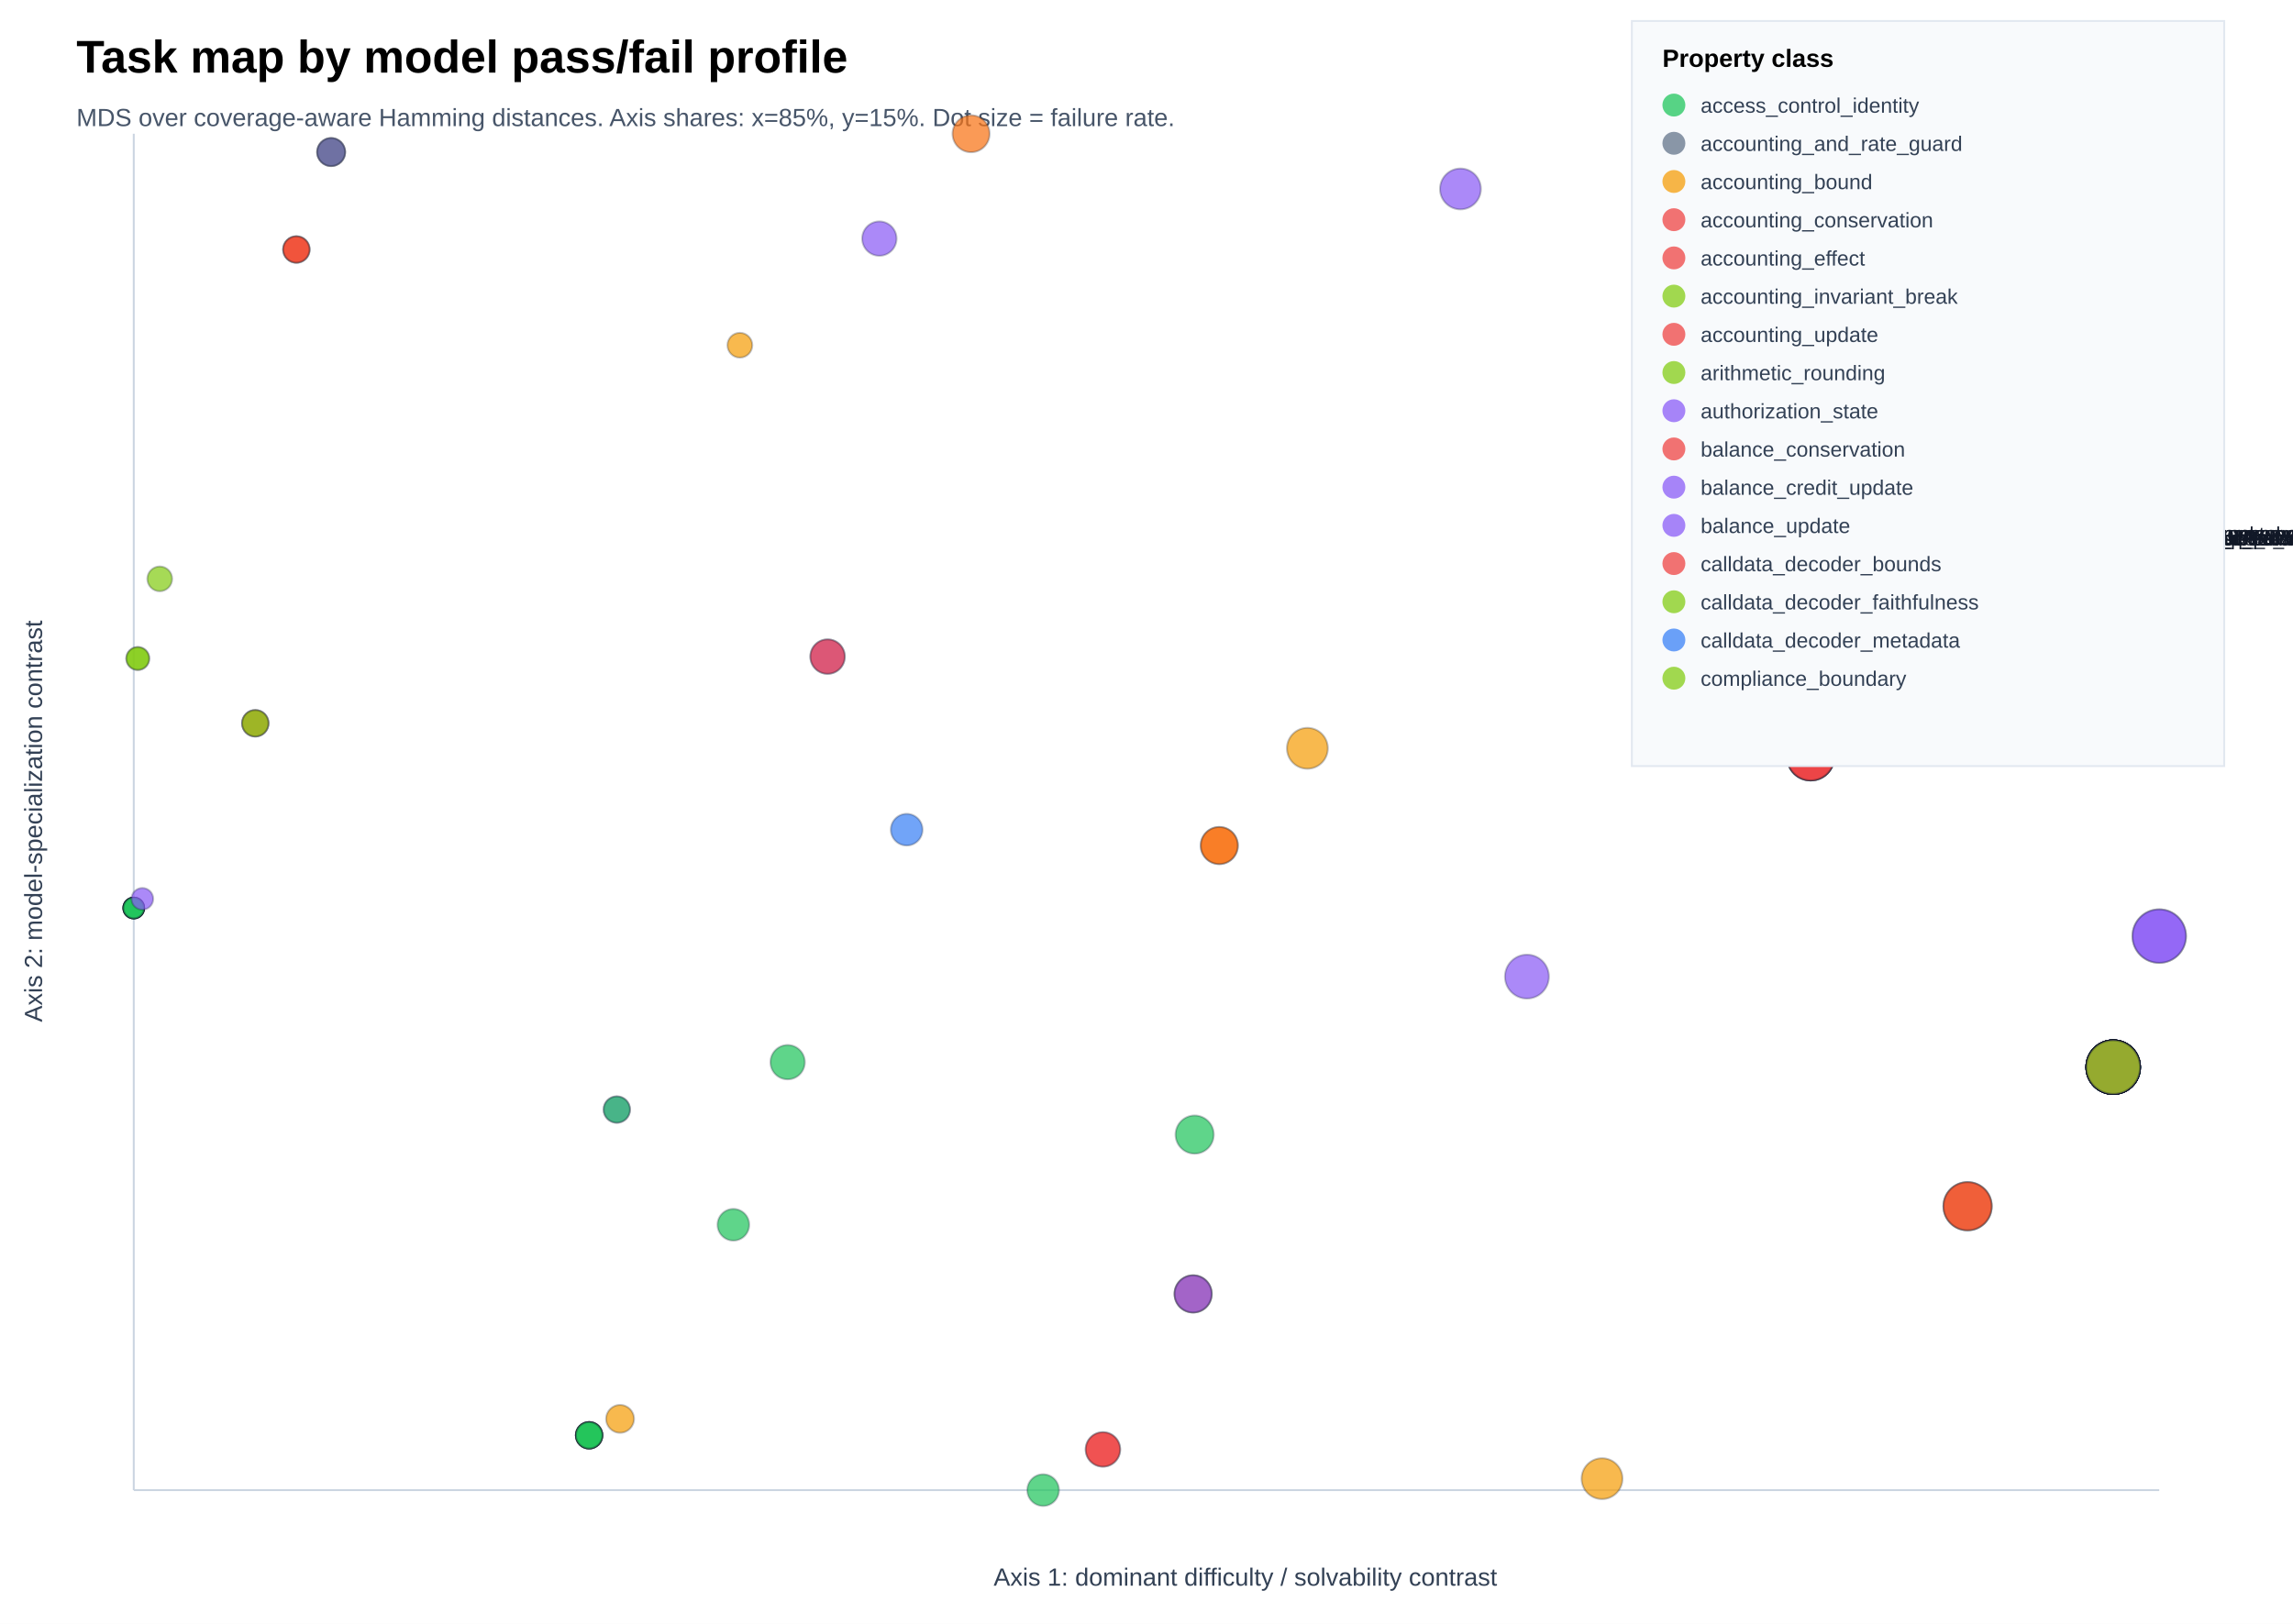
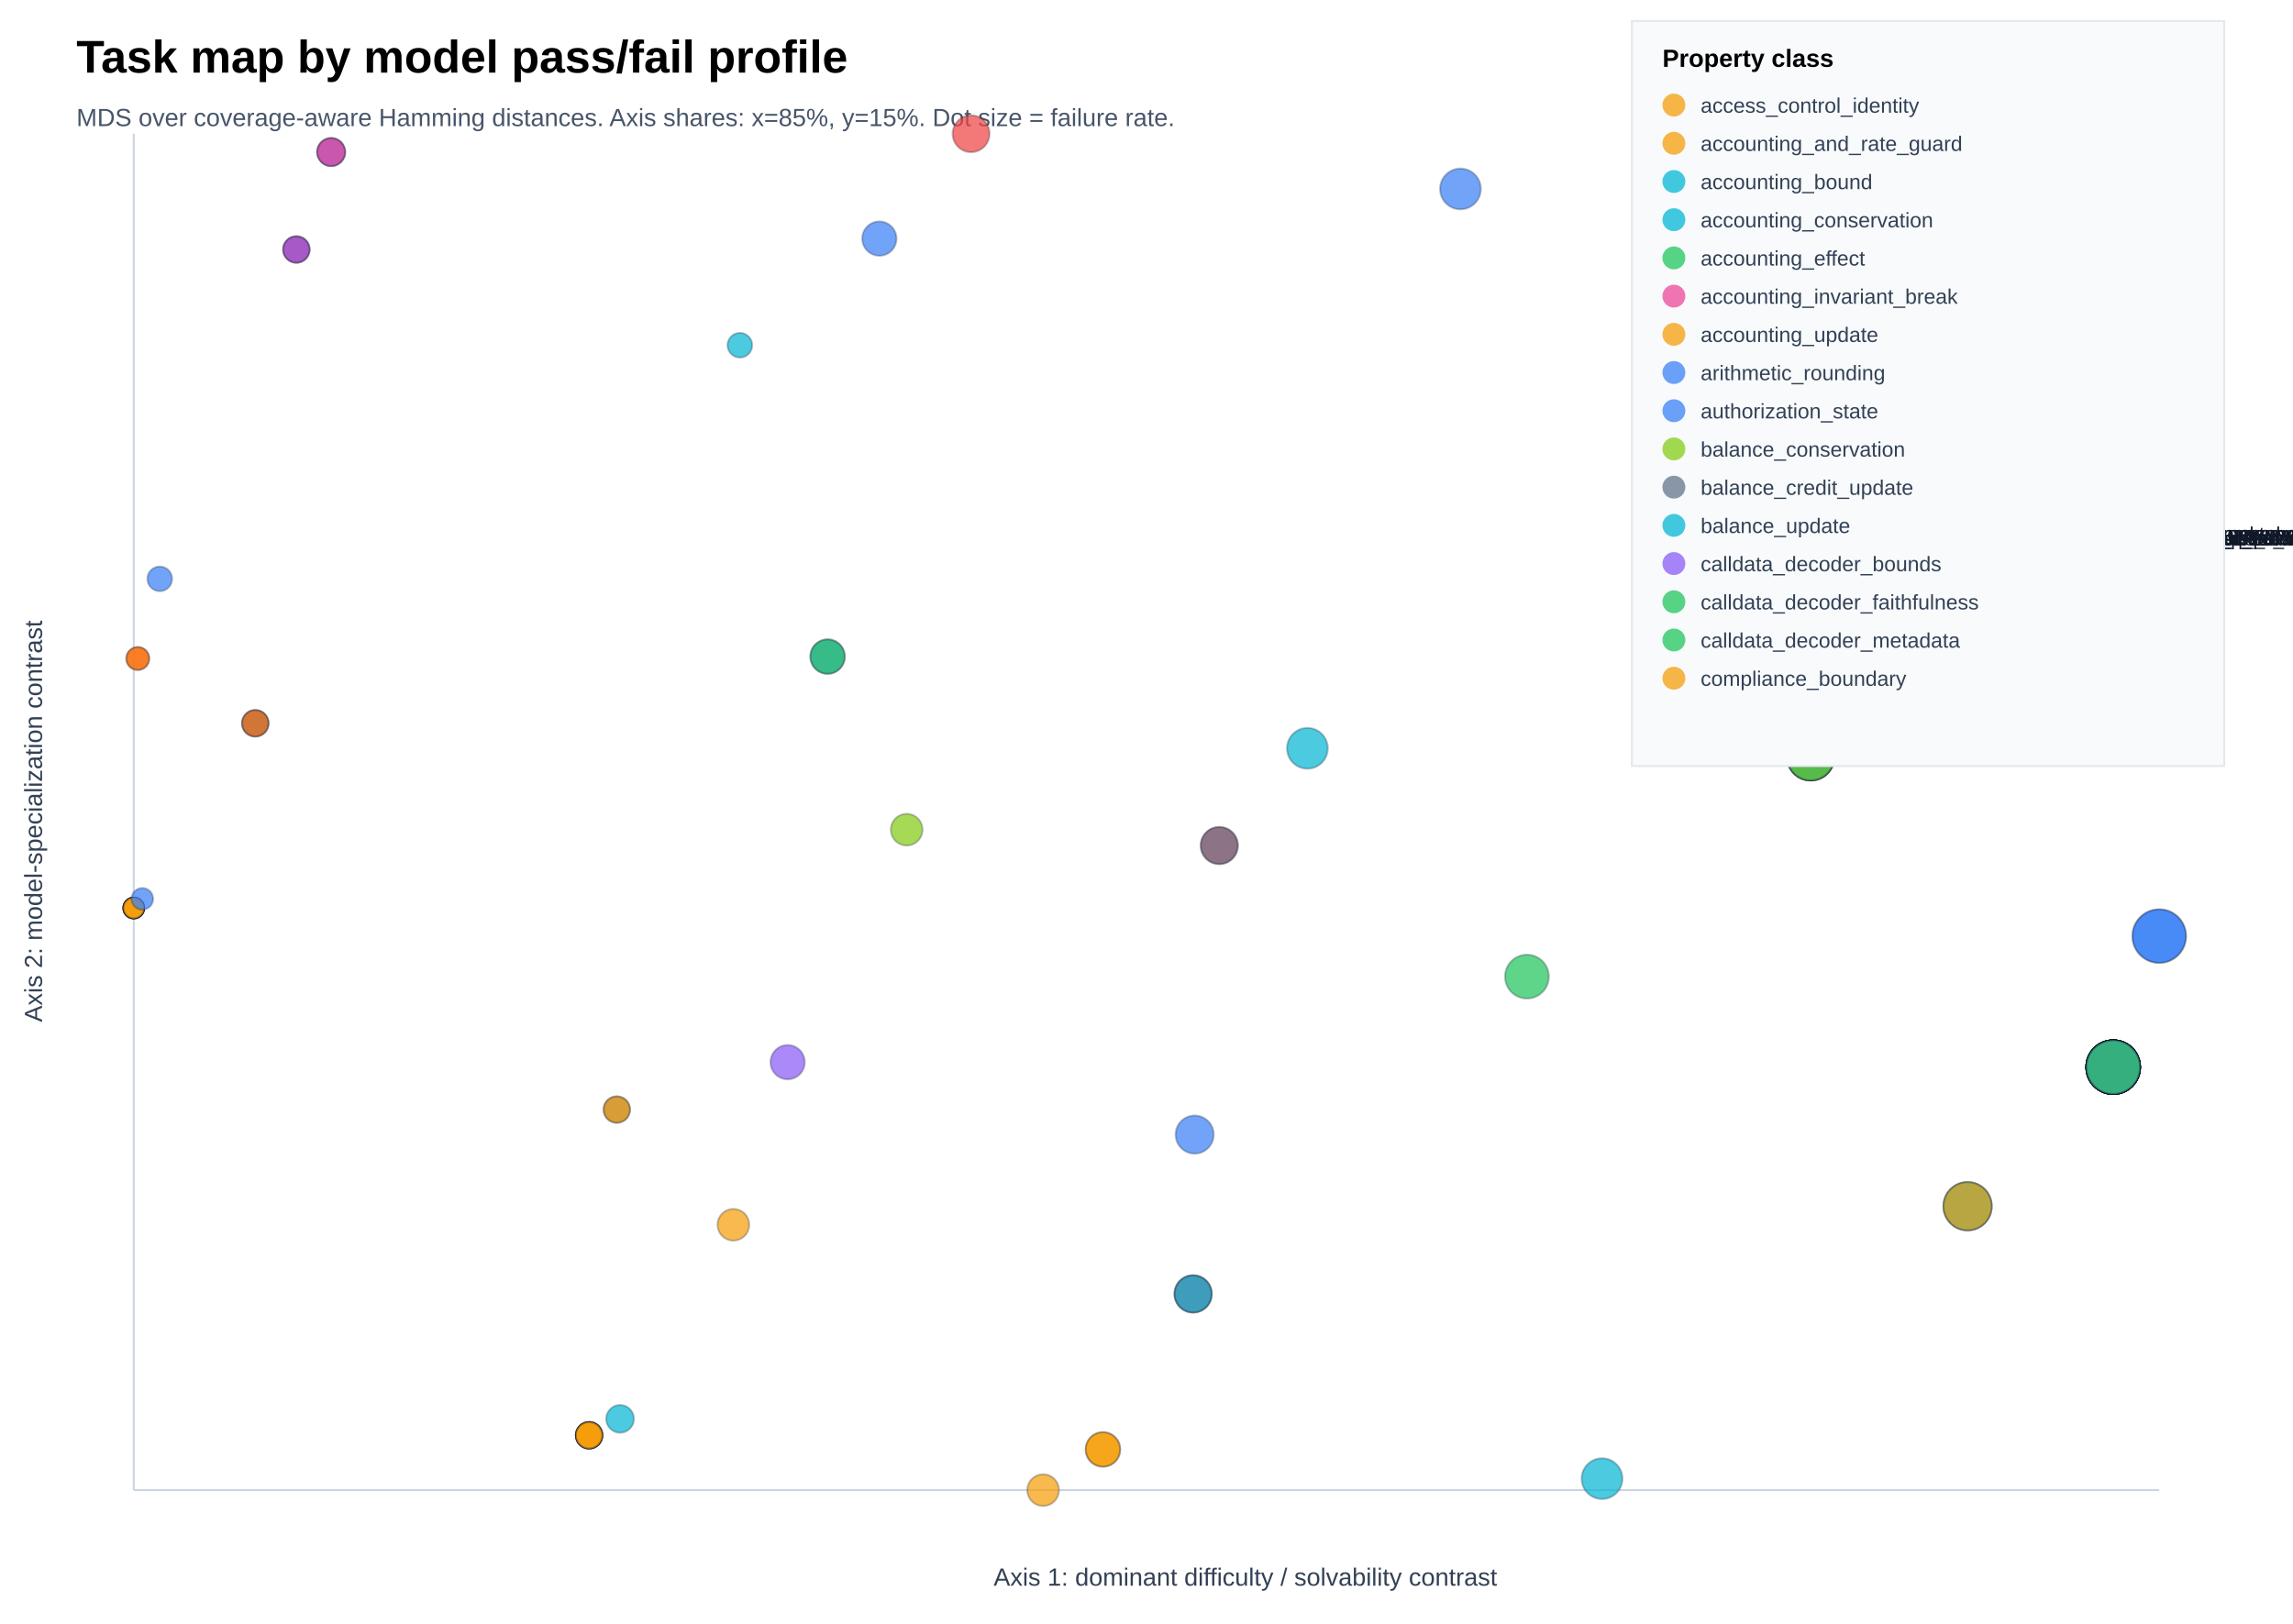
<svg xmlns="http://www.w3.org/2000/svg" width="1200" height="850" viewBox="0 0 1200 850">
  <rect width="100%" height="100%" fill="#ffffff" />
  <text x="40" y="38" font-family="Arial" font-size="24" font-weight="700">Task map by model pass/fail profile</text>
  <text x="40" y="66" font-family="Arial" font-size="13" fill="#475569">MDS over coverage-aware Hamming distances. Axis shares: x=85%, y=15%. Dot size = failure rate.</text>
  <line x1="70" y1="780" x2="1130" y2="780" stroke="#cbd5e1" />
  <line x1="70" y1="70" x2="70" y2="780" stroke="#cbd5e1" />
  <text x="520" y="830" font-family="Arial" font-size="13" fill="#334155">Axis 1: dominant difficulty / solvability contrast</text>
  <text transform="translate(22 535) rotate(-90)" font-family="Arial" font-size="13" fill="#334155">Axis 2: model-specialization contrast</text>
-   <circle cx="1116.0" cy="290.7" r="14.0" fill="#ef4444" fill-opacity="0.72" stroke="#0f172a" stroke-opacity="0.25" />
-   <circle cx="1116.0" cy="290.7" r="14.0" fill="#ef4444" fill-opacity="0.72" stroke="#0f172a" stroke-opacity="0.25" />
-   <circle cx="1115.9" cy="290.8" r="14.0" fill="#ef4444" fill-opacity="0.72" stroke="#0f172a" stroke-opacity="0.25" />
-   <circle cx="1115.9" cy="290.8" r="14.0" fill="#ef4444" fill-opacity="0.72" stroke="#0f172a" stroke-opacity="0.25" />
-   <circle cx="1115.9" cy="290.8" r="14.0" fill="#ef4444" fill-opacity="0.72" stroke="#0f172a" stroke-opacity="0.25" />
-   <circle cx="1115.0" cy="293.4" r="14.0" fill="#84cc16" fill-opacity="0.72" stroke="#0f172a" stroke-opacity="0.25" />
+   <circle cx="1116.0" cy="290.7" r="14.0" fill="#06b6d4" fill-opacity="0.72" stroke="#0f172a" stroke-opacity="0.25" />
+   <circle cx="1116.0" cy="290.7" r="14.0" fill="#06b6d4" fill-opacity="0.72" stroke="#0f172a" stroke-opacity="0.25" />
+   <circle cx="1115.9" cy="290.8" r="14.0" fill="#06b6d4" fill-opacity="0.72" stroke="#0f172a" stroke-opacity="0.25" />
+   <circle cx="1115.9" cy="290.8" r="14.0" fill="#06b6d4" fill-opacity="0.72" stroke="#0f172a" stroke-opacity="0.25" />
+   <circle cx="1115.9" cy="290.8" r="14.0" fill="#06b6d4" fill-opacity="0.72" stroke="#0f172a" stroke-opacity="0.25" />
+   <circle cx="1115.0" cy="293.4" r="14.0" fill="#3b82f6" fill-opacity="0.72" stroke="#0f172a" stroke-opacity="0.25" />
+   <circle cx="1115.0" cy="293.4" r="14.0" fill="#06b6d4" fill-opacity="0.72" stroke="#0f172a" stroke-opacity="0.25" />
+   <circle cx="70.0" cy="475.3" r="5.4" fill="#64748b" fill-opacity="0.72" stroke="#0f172a" stroke-opacity="0.25" />
+   <circle cx="70.0" cy="475.3" r="5.4" fill="#64748b" fill-opacity="0.72" stroke="#0f172a" stroke-opacity="0.25" />
+   <circle cx="1115.0" cy="293.4" r="14.0" fill="#64748b" fill-opacity="0.72" stroke="#0f172a" stroke-opacity="0.25" />
+   <circle cx="308.3" cy="751.3" r="6.9" fill="#ec4899" fill-opacity="0.72" stroke="#0f172a" stroke-opacity="0.25" />
+   <circle cx="133.6" cy="378.6" r="6.9" fill="#64748b" fill-opacity="0.72" stroke="#0f172a" stroke-opacity="0.25" />
+   <circle cx="308.3" cy="751.3" r="6.9" fill="#84cc16" fill-opacity="0.72" stroke="#0f172a" stroke-opacity="0.25" />
+   <circle cx="624.4" cy="677.3" r="9.7" fill="#3b82f6" fill-opacity="0.72" stroke="#0f172a" stroke-opacity="0.25" />
+   <circle cx="70.0" cy="475.3" r="5.4" fill="#3b82f6" fill-opacity="0.72" stroke="#0f172a" stroke-opacity="0.25" />
+   <circle cx="1115.0" cy="293.4" r="14.0" fill="#06b6d4" fill-opacity="0.72" stroke="#0f172a" stroke-opacity="0.25" />
+   <circle cx="474.5" cy="434.3" r="8.3" fill="#84cc16" fill-opacity="0.72" stroke="#0f172a" stroke-opacity="0.25" />
+   <circle cx="638.1" cy="442.6" r="9.7" fill="#ef4444" fill-opacity="0.72" stroke="#0f172a" stroke-opacity="0.25" />
+   <circle cx="155.1" cy="130.6" r="6.9" fill="#ef4444" fill-opacity="0.72" stroke="#0f172a" stroke-opacity="0.25" />
+   <circle cx="508.2" cy="70.0" r="9.7" fill="#ef4444" fill-opacity="0.72" stroke="#0f172a" stroke-opacity="0.25" />
+   <circle cx="308.3" cy="751.3" r="6.9" fill="#ef4444" fill-opacity="0.72" stroke="#0f172a" stroke-opacity="0.25" />
+   <circle cx="70.0" cy="475.3" r="5.4" fill="#ef4444" fill-opacity="0.72" stroke="#0f172a" stroke-opacity="0.25" />
+   <circle cx="624.4" cy="677.3" r="9.7" fill="#ef4444" fill-opacity="0.72" stroke="#0f172a" stroke-opacity="0.25" />
+   <circle cx="155.1" cy="130.6" r="6.9" fill="#ef4444" fill-opacity="0.72" stroke="#0f172a" stroke-opacity="0.25" />
+   <circle cx="1115.0" cy="293.4" r="14.0" fill="#ec4899" fill-opacity="0.72" stroke="#0f172a" stroke-opacity="0.25" />
+   <circle cx="1115.0" cy="293.4" r="14.0" fill="#f97316" fill-opacity="0.72" stroke="#0f172a" stroke-opacity="0.25" />
+   <circle cx="155.1" cy="130.6" r="6.9" fill="#8b5cf6" fill-opacity="0.72" stroke="#0f172a" stroke-opacity="0.25" />
+   <circle cx="638.1" cy="442.6" r="9.7" fill="#64748b" fill-opacity="0.72" stroke="#0f172a" stroke-opacity="0.25" />
+   <circle cx="322.8" cy="580.8" r="6.9" fill="#64748b" fill-opacity="0.72" stroke="#0f172a" stroke-opacity="0.25" />
+   <circle cx="624.4" cy="677.3" r="9.7" fill="#06b6d4" fill-opacity="0.72" stroke="#0f172a" stroke-opacity="0.25" />
+   <circle cx="133.6" cy="378.6" r="6.9" fill="#64748b" fill-opacity="0.72" stroke="#0f172a" stroke-opacity="0.25" />
+   <circle cx="963.4" cy="365.2" r="12.6" fill="#22c55e" fill-opacity="0.72" stroke="#0f172a" stroke-opacity="0.25" />
  <circle cx="1115.0" cy="293.4" r="14.0" fill="#f59e0b" fill-opacity="0.72" stroke="#0f172a" stroke-opacity="0.25" />
-   <circle cx="70.0" cy="475.3" r="5.4" fill="#64748b" fill-opacity="0.72" stroke="#0f172a" stroke-opacity="0.25" />
+   <circle cx="1115.0" cy="293.4" r="14.0" fill="#f59e0b" fill-opacity="0.72" stroke="#0f172a" stroke-opacity="0.25" />
+   <circle cx="1115.0" cy="293.4" r="14.0" fill="#f59e0b" fill-opacity="0.72" stroke="#0f172a" stroke-opacity="0.25" />
+   <circle cx="1029.7" cy="631.4" r="12.6" fill="#06b6d4" fill-opacity="0.72" stroke="#0f172a" stroke-opacity="0.25" />
+   <circle cx="1115.0" cy="293.4" r="14.0" fill="#06b6d4" fill-opacity="0.72" stroke="#0f172a" stroke-opacity="0.25" />
+   <circle cx="70.0" cy="475.3" r="5.4" fill="#06b6d4" fill-opacity="0.72" stroke="#0f172a" stroke-opacity="0.25" />
+   <circle cx="70.0" cy="475.3" r="5.4" fill="#06b6d4" fill-opacity="0.72" stroke="#0f172a" stroke-opacity="0.25" />
+   <circle cx="1029.7" cy="631.4" r="12.6" fill="#06b6d4" fill-opacity="0.72" stroke="#0f172a" stroke-opacity="0.25" />
+   <circle cx="133.6" cy="378.6" r="6.9" fill="#f97316" fill-opacity="0.72" stroke="#0f172a" stroke-opacity="0.25" />
+   <circle cx="308.3" cy="751.3" r="6.9" fill="#f97316" fill-opacity="0.72" stroke="#0f172a" stroke-opacity="0.25" />
  <circle cx="70.0" cy="475.3" r="5.4" fill="#8b5cf6" fill-opacity="0.72" stroke="#0f172a" stroke-opacity="0.25" />
-   <circle cx="1115.0" cy="293.4" r="14.0" fill="#f97316" fill-opacity="0.72" stroke="#0f172a" stroke-opacity="0.25" />
-   <circle cx="308.3" cy="751.3" r="6.9" fill="#84cc16" fill-opacity="0.72" stroke="#0f172a" stroke-opacity="0.25" />
-   <circle cx="133.6" cy="378.6" r="6.9" fill="#8b5cf6" fill-opacity="0.72" stroke="#0f172a" stroke-opacity="0.25" />
  <circle cx="308.3" cy="751.3" r="6.9" fill="#f97316" fill-opacity="0.72" stroke="#0f172a" stroke-opacity="0.25" />
-   <circle cx="624.4" cy="677.3" r="9.7" fill="#8b5cf6" fill-opacity="0.72" stroke="#0f172a" stroke-opacity="0.25" />
-   <circle cx="70.0" cy="475.3" r="5.4" fill="#8b5cf6" fill-opacity="0.72" stroke="#0f172a" stroke-opacity="0.25" />
-   <circle cx="1115.0" cy="293.4" r="14.0" fill="#ef4444" fill-opacity="0.72" stroke="#0f172a" stroke-opacity="0.25" />
-   <circle cx="474.5" cy="434.3" r="8.3" fill="#3b82f6" fill-opacity="0.72" stroke="#0f172a" stroke-opacity="0.25" />
-   <circle cx="638.1" cy="442.6" r="9.7" fill="#f97316" fill-opacity="0.72" stroke="#0f172a" stroke-opacity="0.25" />
-   <circle cx="155.1" cy="130.6" r="6.9" fill="#f97316" fill-opacity="0.72" stroke="#0f172a" stroke-opacity="0.25" />
-   <circle cx="508.2" cy="70.0" r="9.7" fill="#f97316" fill-opacity="0.72" stroke="#0f172a" stroke-opacity="0.25" />
-   <circle cx="308.3" cy="751.3" r="6.9" fill="#f97316" fill-opacity="0.72" stroke="#0f172a" stroke-opacity="0.25" />
-   <circle cx="70.0" cy="475.3" r="5.4" fill="#f97316" fill-opacity="0.72" stroke="#0f172a" stroke-opacity="0.25" />
-   <circle cx="624.4" cy="677.3" r="9.7" fill="#f97316" fill-opacity="0.72" stroke="#0f172a" stroke-opacity="0.25" />
-   <circle cx="155.1" cy="130.6" r="6.9" fill="#f97316" fill-opacity="0.72" stroke="#0f172a" stroke-opacity="0.25" />
-   <circle cx="1115.0" cy="293.4" r="14.0" fill="#06b6d4" fill-opacity="0.72" stroke="#0f172a" stroke-opacity="0.25" />
-   <circle cx="1115.0" cy="293.4" r="14.0" fill="#ec4899" fill-opacity="0.72" stroke="#0f172a" stroke-opacity="0.25" />
-   <circle cx="155.1" cy="130.6" r="6.9" fill="#ef4444" fill-opacity="0.72" stroke="#0f172a" stroke-opacity="0.25" />
-   <circle cx="638.1" cy="442.6" r="9.7" fill="#f97316" fill-opacity="0.72" stroke="#0f172a" stroke-opacity="0.25" />
-   <circle cx="322.8" cy="580.8" r="6.9" fill="#8b5cf6" fill-opacity="0.72" stroke="#0f172a" stroke-opacity="0.25" />
-   <circle cx="624.4" cy="677.3" r="9.7" fill="#8b5cf6" fill-opacity="0.72" stroke="#0f172a" stroke-opacity="0.25" />
-   <circle cx="133.6" cy="378.6" r="6.9" fill="#f97316" fill-opacity="0.72" stroke="#0f172a" stroke-opacity="0.25" />
-   <circle cx="963.4" cy="365.2" r="12.6" fill="#8b5cf6" fill-opacity="0.72" stroke="#0f172a" stroke-opacity="0.25" />
-   <circle cx="1115.0" cy="293.4" r="14.0" fill="#84cc16" fill-opacity="0.72" stroke="#0f172a" stroke-opacity="0.25" />
-   <circle cx="1115.0" cy="293.4" r="14.0" fill="#84cc16" fill-opacity="0.72" stroke="#0f172a" stroke-opacity="0.25" />
-   <circle cx="1115.0" cy="293.4" r="14.0" fill="#84cc16" fill-opacity="0.72" stroke="#0f172a" stroke-opacity="0.25" />
+   <circle cx="322.8" cy="580.8" r="6.9" fill="#f59e0b" fill-opacity="0.72" stroke="#0f172a" stroke-opacity="0.25" />
+   <circle cx="383.8" cy="641.1" r="8.3" fill="#f59e0b" fill-opacity="0.72" stroke="#0f172a" stroke-opacity="0.25" />
+   <circle cx="70.0" cy="475.3" r="5.4" fill="#f59e0b" fill-opacity="0.72" stroke="#0f172a" stroke-opacity="0.25" />
+   <circle cx="308.3" cy="751.3" r="6.9" fill="#f59e0b" fill-opacity="0.72" stroke="#0f172a" stroke-opacity="0.25" />
+   <circle cx="70.0" cy="475.3" r="5.4" fill="#f59e0b" fill-opacity="0.72" stroke="#0f172a" stroke-opacity="0.25" />
+   <circle cx="70.0" cy="475.3" r="5.4" fill="#f59e0b" fill-opacity="0.72" stroke="#0f172a" stroke-opacity="0.25" />
+   <circle cx="545.9" cy="780.0" r="8.3" fill="#f59e0b" fill-opacity="0.72" stroke="#0f172a" stroke-opacity="0.25" />
+   <circle cx="308.3" cy="751.3" r="6.9" fill="#f59e0b" fill-opacity="0.72" stroke="#0f172a" stroke-opacity="0.25" />
+   <circle cx="308.3" cy="751.3" r="6.9" fill="#f59e0b" fill-opacity="0.72" stroke="#0f172a" stroke-opacity="0.25" />
+   <circle cx="70.0" cy="475.3" r="5.4" fill="#f59e0b" fill-opacity="0.72" stroke="#0f172a" stroke-opacity="0.25" />
+   <circle cx="1115.0" cy="293.4" r="14.0" fill="#3b82f6" fill-opacity="0.72" stroke="#0f172a" stroke-opacity="0.25" />
  <circle cx="1029.7" cy="631.4" r="12.6" fill="#f59e0b" fill-opacity="0.72" stroke="#0f172a" stroke-opacity="0.25" />
  <circle cx="1115.0" cy="293.4" r="14.0" fill="#f59e0b" fill-opacity="0.72" stroke="#0f172a" stroke-opacity="0.25" />
-   <circle cx="70.0" cy="475.3" r="5.4" fill="#f59e0b" fill-opacity="0.72" stroke="#0f172a" stroke-opacity="0.25" />
-   <circle cx="70.0" cy="475.3" r="5.4" fill="#f59e0b" fill-opacity="0.72" stroke="#0f172a" stroke-opacity="0.25" />
-   <circle cx="1029.7" cy="631.4" r="12.6" fill="#f59e0b" fill-opacity="0.72" stroke="#0f172a" stroke-opacity="0.25" />
-   <circle cx="133.6" cy="378.6" r="6.9" fill="#84cc16" fill-opacity="0.72" stroke="#0f172a" stroke-opacity="0.25" />
-   <circle cx="308.3" cy="751.3" r="6.9" fill="#84cc16" fill-opacity="0.72" stroke="#0f172a" stroke-opacity="0.25" />
-   <circle cx="70.0" cy="475.3" r="5.4" fill="#22c55e" fill-opacity="0.72" stroke="#0f172a" stroke-opacity="0.25" />
-   <circle cx="308.3" cy="751.3" r="6.9" fill="#84cc16" fill-opacity="0.72" stroke="#0f172a" stroke-opacity="0.25" />
-   <circle cx="322.8" cy="580.8" r="6.9" fill="#22c55e" fill-opacity="0.72" stroke="#0f172a" stroke-opacity="0.25" />
-   <circle cx="383.8" cy="641.1" r="8.3" fill="#22c55e" fill-opacity="0.72" stroke="#0f172a" stroke-opacity="0.25" />
-   <circle cx="70.0" cy="475.3" r="5.4" fill="#22c55e" fill-opacity="0.72" stroke="#0f172a" stroke-opacity="0.25" />
-   <circle cx="308.3" cy="751.3" r="6.9" fill="#22c55e" fill-opacity="0.72" stroke="#0f172a" stroke-opacity="0.25" />
-   <circle cx="70.0" cy="475.3" r="5.4" fill="#22c55e" fill-opacity="0.72" stroke="#0f172a" stroke-opacity="0.25" />
-   <circle cx="70.0" cy="475.3" r="5.4" fill="#22c55e" fill-opacity="0.72" stroke="#0f172a" stroke-opacity="0.25" />
-   <circle cx="545.9" cy="780.0" r="8.3" fill="#22c55e" fill-opacity="0.72" stroke="#0f172a" stroke-opacity="0.25" />
-   <circle cx="308.3" cy="751.3" r="6.9" fill="#22c55e" fill-opacity="0.72" stroke="#0f172a" stroke-opacity="0.25" />
-   <circle cx="308.3" cy="751.3" r="6.9" fill="#22c55e" fill-opacity="0.72" stroke="#0f172a" stroke-opacity="0.25" />
-   <circle cx="70.0" cy="475.3" r="5.4" fill="#22c55e" fill-opacity="0.72" stroke="#0f172a" stroke-opacity="0.25" />
-   <circle cx="1115.0" cy="293.4" r="14.0" fill="#8b5cf6" fill-opacity="0.72" stroke="#0f172a" stroke-opacity="0.25" />
-   <circle cx="1029.7" cy="631.4" r="12.6" fill="#ef4444" fill-opacity="0.72" stroke="#0f172a" stroke-opacity="0.25" />
-   <circle cx="1115.0" cy="293.4" r="14.0" fill="#ef4444" fill-opacity="0.72" stroke="#0f172a" stroke-opacity="0.25" />
-   <circle cx="1115.0" cy="293.4" r="14.0" fill="#ef4444" fill-opacity="0.72" stroke="#0f172a" stroke-opacity="0.25" />
+   <circle cx="1115.0" cy="293.4" r="14.0" fill="#06b6d4" fill-opacity="0.72" stroke="#0f172a" stroke-opacity="0.25" />
+   <circle cx="947.6" cy="396.2" r="12.3" fill="#f59e0b" fill-opacity="0.72" stroke="#0f172a" stroke-opacity="0.25" />
+   <circle cx="1117.5" cy="304.7" r="14.0" fill="#06b6d4" fill-opacity="0.72" stroke="#0f172a" stroke-opacity="0.25" />
+   <circle cx="947.6" cy="396.2" r="12.3" fill="#06b6d4" fill-opacity="0.72" stroke="#0f172a" stroke-opacity="0.25" />
+   <circle cx="764.3" cy="98.9" r="10.7" fill="#3b82f6" fill-opacity="0.72" stroke="#0f172a" stroke-opacity="0.25" />
+   <circle cx="1117.5" cy="304.7" r="14.0" fill="#06b6d4" fill-opacity="0.72" stroke="#0f172a" stroke-opacity="0.25" />
  <circle cx="947.6" cy="396.2" r="12.3" fill="#3b82f6" fill-opacity="0.72" stroke="#0f172a" stroke-opacity="0.25" />
-   <circle cx="1117.5" cy="304.7" r="14.0" fill="#f59e0b" fill-opacity="0.72" stroke="#0f172a" stroke-opacity="0.25" />
+   <circle cx="838.4" cy="774.0" r="10.7" fill="#06b6d4" fill-opacity="0.72" stroke="#0f172a" stroke-opacity="0.25" />
+   <circle cx="433.1" cy="343.7" r="9.0" fill="#3b82f6" fill-opacity="0.72" stroke="#0f172a" stroke-opacity="0.25" />
  <circle cx="947.6" cy="396.2" r="12.3" fill="#f59e0b" fill-opacity="0.72" stroke="#0f172a" stroke-opacity="0.25" />
-   <circle cx="764.3" cy="98.9" r="10.7" fill="#8b5cf6" fill-opacity="0.72" stroke="#0f172a" stroke-opacity="0.25" />
-   <circle cx="1117.5" cy="304.7" r="14.0" fill="#f59e0b" fill-opacity="0.72" stroke="#0f172a" stroke-opacity="0.25" />
-   <circle cx="947.6" cy="396.2" r="12.3" fill="#8b5cf6" fill-opacity="0.72" stroke="#0f172a" stroke-opacity="0.25" />
-   <circle cx="838.4" cy="774.0" r="10.7" fill="#f59e0b" fill-opacity="0.72" stroke="#0f172a" stroke-opacity="0.25" />
-   <circle cx="433.1" cy="343.7" r="9.0" fill="#8b5cf6" fill-opacity="0.72" stroke="#0f172a" stroke-opacity="0.25" />
-   <circle cx="947.6" cy="396.2" r="12.3" fill="#ef4444" fill-opacity="0.72" stroke="#0f172a" stroke-opacity="0.25" />
-   <circle cx="577.2" cy="758.7" r="9.0" fill="#ef4444" fill-opacity="0.72" stroke="#0f172a" stroke-opacity="0.25" />
-   <circle cx="1117.5" cy="304.7" r="14.0" fill="#ef4444" fill-opacity="0.72" stroke="#0f172a" stroke-opacity="0.25" />
-   <circle cx="74.5" cy="470.5" r="5.7" fill="#8b5cf6" fill-opacity="0.72" stroke="#0f172a" stroke-opacity="0.25" />
-   <circle cx="324.5" cy="742.7" r="7.3" fill="#f59e0b" fill-opacity="0.72" stroke="#0f172a" stroke-opacity="0.25" />
-   <circle cx="173.3" cy="79.6" r="7.3" fill="#64748b" fill-opacity="0.72" stroke="#0f172a" stroke-opacity="0.25" />
-   <circle cx="1117.5" cy="304.7" r="14.0" fill="#f59e0b" fill-opacity="0.72" stroke="#0f172a" stroke-opacity="0.25" />
-   <circle cx="460.2" cy="124.9" r="9.0" fill="#8b5cf6" fill-opacity="0.72" stroke="#0f172a" stroke-opacity="0.25" />
-   <circle cx="577.2" cy="758.7" r="9.0" fill="#ef4444" fill-opacity="0.72" stroke="#0f172a" stroke-opacity="0.25" />
-   <circle cx="947.6" cy="396.2" r="12.3" fill="#ef4444" fill-opacity="0.72" stroke="#0f172a" stroke-opacity="0.25" />
-   <circle cx="1117.5" cy="304.7" r="14.0" fill="#ef4444" fill-opacity="0.72" stroke="#0f172a" stroke-opacity="0.25" />
-   <circle cx="173.3" cy="79.6" r="7.3" fill="#8b5cf6" fill-opacity="0.72" stroke="#0f172a" stroke-opacity="0.25" />
-   <circle cx="684.2" cy="391.7" r="10.7" fill="#f59e0b" fill-opacity="0.72" stroke="#0f172a" stroke-opacity="0.25" />
-   <circle cx="173.3" cy="79.6" r="7.3" fill="#64748b" fill-opacity="0.72" stroke="#0f172a" stroke-opacity="0.25" />
-   <circle cx="1117.5" cy="304.7" r="14.0" fill="#ef4444" fill-opacity="0.72" stroke="#0f172a" stroke-opacity="0.25" />
-   <circle cx="433.1" cy="343.7" r="9.0" fill="#ef4444" fill-opacity="0.72" stroke="#0f172a" stroke-opacity="0.25" />
-   <circle cx="1117.5" cy="304.7" r="14.0" fill="#ef4444" fill-opacity="0.72" stroke="#0f172a" stroke-opacity="0.25" />
-   <circle cx="947.6" cy="396.2" r="12.3" fill="#ef4444" fill-opacity="0.72" stroke="#0f172a" stroke-opacity="0.25" />
-   <circle cx="1117.5" cy="304.7" r="14.0" fill="#ec4899" fill-opacity="0.72" stroke="#0f172a" stroke-opacity="0.25" />
-   <circle cx="1117.5" cy="304.7" r="14.0" fill="#ec4899" fill-opacity="0.72" stroke="#0f172a" stroke-opacity="0.25" />
-   <circle cx="1117.5" cy="304.7" r="14.0" fill="#ec4899" fill-opacity="0.72" stroke="#0f172a" stroke-opacity="0.25" />
-   <circle cx="1117.5" cy="304.7" r="14.0" fill="#ec4899" fill-opacity="0.72" stroke="#0f172a" stroke-opacity="0.25" />
-   <circle cx="1130.0" cy="490.0" r="14.0" fill="#8b5cf6" fill-opacity="0.72" stroke="#0f172a" stroke-opacity="0.25" />
-   <circle cx="1130.0" cy="490.0" r="14.0" fill="#8b5cf6" fill-opacity="0.72" stroke="#0f172a" stroke-opacity="0.25" />
-   <circle cx="72.1" cy="344.7" r="6.0" fill="#84cc16" fill-opacity="0.72" stroke="#0f172a" stroke-opacity="0.25" />
-   <circle cx="72.1" cy="344.7" r="6.0" fill="#84cc16" fill-opacity="0.72" stroke="#0f172a" stroke-opacity="0.25" />
-   <circle cx="625.2" cy="593.9" r="10.0" fill="#22c55e" fill-opacity="0.72" stroke="#0f172a" stroke-opacity="0.25" />
+   <circle cx="577.2" cy="758.7" r="9.0" fill="#f59e0b" fill-opacity="0.72" stroke="#0f172a" stroke-opacity="0.25" />
+   <circle cx="1117.5" cy="304.7" r="14.0" fill="#06b6d4" fill-opacity="0.72" stroke="#0f172a" stroke-opacity="0.25" />
+   <circle cx="74.5" cy="470.5" r="5.7" fill="#3b82f6" fill-opacity="0.72" stroke="#0f172a" stroke-opacity="0.25" />
+   <circle cx="324.5" cy="742.7" r="7.3" fill="#06b6d4" fill-opacity="0.72" stroke="#0f172a" stroke-opacity="0.25" />
+   <circle cx="173.3" cy="79.6" r="7.3" fill="#ec4899" fill-opacity="0.72" stroke="#0f172a" stroke-opacity="0.25" />
+   <circle cx="1117.5" cy="304.7" r="14.0" fill="#06b6d4" fill-opacity="0.72" stroke="#0f172a" stroke-opacity="0.25" />
+   <circle cx="460.2" cy="124.9" r="9.0" fill="#3b82f6" fill-opacity="0.72" stroke="#0f172a" stroke-opacity="0.25" />
+   <circle cx="577.2" cy="758.7" r="9.0" fill="#f59e0b" fill-opacity="0.72" stroke="#0f172a" stroke-opacity="0.25" />
+   <circle cx="947.6" cy="396.2" r="12.3" fill="#f59e0b" fill-opacity="0.72" stroke="#0f172a" stroke-opacity="0.25" />
+   <circle cx="1117.5" cy="304.7" r="14.0" fill="#06b6d4" fill-opacity="0.72" stroke="#0f172a" stroke-opacity="0.25" />
+   <circle cx="173.3" cy="79.6" r="7.3" fill="#3b82f6" fill-opacity="0.72" stroke="#0f172a" stroke-opacity="0.25" />
+   <circle cx="684.2" cy="391.7" r="10.7" fill="#06b6d4" fill-opacity="0.72" stroke="#0f172a" stroke-opacity="0.25" />
+   <circle cx="173.3" cy="79.6" r="7.3" fill="#ec4899" fill-opacity="0.72" stroke="#0f172a" stroke-opacity="0.25" />
+   <circle cx="1117.5" cy="304.7" r="14.0" fill="#06b6d4" fill-opacity="0.72" stroke="#0f172a" stroke-opacity="0.25" />
+   <circle cx="433.1" cy="343.7" r="9.0" fill="#22c55e" fill-opacity="0.72" stroke="#0f172a" stroke-opacity="0.25" />
+   <circle cx="1117.5" cy="304.7" r="14.0" fill="#06b6d4" fill-opacity="0.72" stroke="#0f172a" stroke-opacity="0.25" />
+   <circle cx="947.6" cy="396.2" r="12.3" fill="#22c55e" fill-opacity="0.72" stroke="#0f172a" stroke-opacity="0.25" />
+   <circle cx="1117.5" cy="304.7" r="14.0" fill="#64748b" fill-opacity="0.72" stroke="#0f172a" stroke-opacity="0.25" />
+   <circle cx="1117.5" cy="304.7" r="14.0" fill="#64748b" fill-opacity="0.72" stroke="#0f172a" stroke-opacity="0.25" />
+   <circle cx="1117.5" cy="304.7" r="14.0" fill="#64748b" fill-opacity="0.72" stroke="#0f172a" stroke-opacity="0.25" />
+   <circle cx="1117.5" cy="304.7" r="14.0" fill="#64748b" fill-opacity="0.72" stroke="#0f172a" stroke-opacity="0.25" />
+   <circle cx="1130.0" cy="490.0" r="14.0" fill="#3b82f6" fill-opacity="0.72" stroke="#0f172a" stroke-opacity="0.25" />
+   <circle cx="1130.0" cy="490.0" r="14.0" fill="#3b82f6" fill-opacity="0.72" stroke="#0f172a" stroke-opacity="0.25" />
+   <circle cx="72.1" cy="344.7" r="6.0" fill="#f97316" fill-opacity="0.72" stroke="#0f172a" stroke-opacity="0.25" />
+   <circle cx="72.1" cy="344.7" r="6.0" fill="#f97316" fill-opacity="0.72" stroke="#0f172a" stroke-opacity="0.25" />
+   <circle cx="625.2" cy="593.9" r="10.0" fill="#3b82f6" fill-opacity="0.72" stroke="#0f172a" stroke-opacity="0.25" />
+   <circle cx="1105.9" cy="558.6" r="14.0" fill="#3b82f6" fill-opacity="0.72" stroke="#0f172a" stroke-opacity="0.25" />
+   <circle cx="1105.9" cy="558.6" r="14.0" fill="#ec4899" fill-opacity="0.72" stroke="#0f172a" stroke-opacity="0.25" />
+   <circle cx="1105.9" cy="558.6" r="14.0" fill="#ec4899" fill-opacity="0.72" stroke="#0f172a" stroke-opacity="0.25" />
+   <circle cx="1105.9" cy="558.6" r="14.0" fill="#ec4899" fill-opacity="0.72" stroke="#0f172a" stroke-opacity="0.25" />
+   <circle cx="1105.9" cy="558.6" r="14.0" fill="#64748b" fill-opacity="0.72" stroke="#0f172a" stroke-opacity="0.25" />
+   <circle cx="1105.9" cy="558.6" r="14.0" fill="#ef4444" fill-opacity="0.72" stroke="#0f172a" stroke-opacity="0.25" />
+   <circle cx="1105.9" cy="558.6" r="14.0" fill="#3b82f6" fill-opacity="0.72" stroke="#0f172a" stroke-opacity="0.25" />
+   <circle cx="1105.9" cy="558.6" r="14.0" fill="#3b82f6" fill-opacity="0.72" stroke="#0f172a" stroke-opacity="0.25" />
+   <circle cx="1105.9" cy="558.6" r="14.0" fill="#64748b" fill-opacity="0.72" stroke="#0f172a" stroke-opacity="0.25" />
+   <circle cx="1105.9" cy="558.6" r="14.0" fill="#3b82f6" fill-opacity="0.72" stroke="#0f172a" stroke-opacity="0.25" />
+   <circle cx="1105.9" cy="558.6" r="14.0" fill="#ef4444" fill-opacity="0.72" stroke="#0f172a" stroke-opacity="0.25" />
+   <circle cx="1105.9" cy="558.6" r="14.0" fill="#3b82f6" fill-opacity="0.72" stroke="#0f172a" stroke-opacity="0.25" />
+   <circle cx="1105.9" cy="558.6" r="14.0" fill="#64748b" fill-opacity="0.72" stroke="#0f172a" stroke-opacity="0.25" />
+   <circle cx="1105.9" cy="558.6" r="14.0" fill="#3b82f6" fill-opacity="0.72" stroke="#0f172a" stroke-opacity="0.25" />
+   <circle cx="1105.9" cy="558.6" r="14.0" fill="#3b82f6" fill-opacity="0.72" stroke="#0f172a" stroke-opacity="0.25" />
+   <circle cx="1105.9" cy="558.6" r="14.0" fill="#64748b" fill-opacity="0.72" stroke="#0f172a" stroke-opacity="0.25" />
+   <circle cx="1105.9" cy="558.6" r="14.0" fill="#3b82f6" fill-opacity="0.72" stroke="#0f172a" stroke-opacity="0.25" />
+   <circle cx="1105.9" cy="558.6" r="14.0" fill="#ef4444" fill-opacity="0.72" stroke="#0f172a" stroke-opacity="0.25" />
+   <circle cx="1105.9" cy="558.6" r="14.0" fill="#3b82f6" fill-opacity="0.72" stroke="#0f172a" stroke-opacity="0.25" />
+   <circle cx="1105.9" cy="558.6" r="14.0" fill="#f59e0b" fill-opacity="0.72" stroke="#0f172a" stroke-opacity="0.25" />
+   <circle cx="1105.9" cy="558.6" r="14.0" fill="#64748b" fill-opacity="0.72" stroke="#0f172a" stroke-opacity="0.25" />
+   <circle cx="1105.9" cy="558.6" r="14.0" fill="#06b6d4" fill-opacity="0.72" stroke="#0f172a" stroke-opacity="0.25" />
+   <circle cx="83.6" cy="303.0" r="6.5" fill="#3b82f6" fill-opacity="0.72" stroke="#0f172a" stroke-opacity="0.25" />
+   <circle cx="1105.9" cy="558.6" r="14.0" fill="#3b82f6" fill-opacity="0.72" stroke="#0f172a" stroke-opacity="0.25" />
+   <circle cx="1105.9" cy="558.6" r="14.0" fill="#06b6d4" fill-opacity="0.72" stroke="#0f172a" stroke-opacity="0.25" />
+   <circle cx="1105.9" cy="558.6" r="14.0" fill="#06b6d4" fill-opacity="0.72" stroke="#0f172a" stroke-opacity="0.25" />
+   <circle cx="387.2" cy="180.7" r="6.5" fill="#06b6d4" fill-opacity="0.72" stroke="#0f172a" stroke-opacity="0.25" />
+   <circle cx="1105.9" cy="558.6" r="14.0" fill="#f59e0b" fill-opacity="0.72" stroke="#0f172a" stroke-opacity="0.25" />
+   <circle cx="1105.9" cy="558.6" r="14.0" fill="#64748b" fill-opacity="0.72" stroke="#0f172a" stroke-opacity="0.25" />
  <circle cx="1105.9" cy="558.6" r="14.0" fill="#22c55e" fill-opacity="0.72" stroke="#0f172a" stroke-opacity="0.25" />
+   <circle cx="1105.9" cy="558.6" r="14.0" fill="#f59e0b" fill-opacity="0.72" stroke="#0f172a" stroke-opacity="0.25" />
+   <circle cx="1105.9" cy="558.6" r="14.0" fill="#64748b" fill-opacity="0.72" stroke="#0f172a" stroke-opacity="0.25" />
+   <circle cx="412.2" cy="556.0" r="9.0" fill="#8b5cf6" fill-opacity="0.72" stroke="#0f172a" stroke-opacity="0.25" />
  <circle cx="1105.9" cy="558.6" r="14.0" fill="#84cc16" fill-opacity="0.72" stroke="#0f172a" stroke-opacity="0.25" />
  <circle cx="1105.9" cy="558.6" r="14.0" fill="#84cc16" fill-opacity="0.72" stroke="#0f172a" stroke-opacity="0.25" />
-   <circle cx="1105.9" cy="558.6" r="14.0" fill="#84cc16" fill-opacity="0.72" stroke="#0f172a" stroke-opacity="0.25" />
-   <circle cx="1105.9" cy="558.6" r="14.0" fill="#ef4444" fill-opacity="0.72" stroke="#0f172a" stroke-opacity="0.25" />
-   <circle cx="1105.9" cy="558.6" r="14.0" fill="#f97316" fill-opacity="0.72" stroke="#0f172a" stroke-opacity="0.25" />
+   <circle cx="1105.9" cy="558.6" r="14.0" fill="#64748b" fill-opacity="0.72" stroke="#0f172a" stroke-opacity="0.25" />
+   <circle cx="799.1" cy="511.2" r="11.5" fill="#22c55e" fill-opacity="0.72" stroke="#0f172a" stroke-opacity="0.25" />
+   <circle cx="1105.9" cy="558.6" r="14.0" fill="#06b6d4" fill-opacity="0.72" stroke="#0f172a" stroke-opacity="0.25" />
+   <circle cx="1105.9" cy="558.6" r="14.0" fill="#06b6d4" fill-opacity="0.72" stroke="#0f172a" stroke-opacity="0.25" />
  <circle cx="1105.9" cy="558.6" r="14.0" fill="#22c55e" fill-opacity="0.72" stroke="#0f172a" stroke-opacity="0.25" />
+   <circle cx="1105.9" cy="558.6" r="14.0" fill="#8b5cf6" fill-opacity="0.72" stroke="#0f172a" stroke-opacity="0.25" />
  <circle cx="1105.9" cy="558.6" r="14.0" fill="#22c55e" fill-opacity="0.72" stroke="#0f172a" stroke-opacity="0.25" />
-   <circle cx="1105.9" cy="558.6" r="14.0" fill="#ef4444" fill-opacity="0.72" stroke="#0f172a" stroke-opacity="0.25" />
-   <circle cx="1105.9" cy="558.6" r="14.0" fill="#22c55e" fill-opacity="0.72" stroke="#0f172a" stroke-opacity="0.25" />
-   <circle cx="1105.9" cy="558.6" r="14.0" fill="#f97316" fill-opacity="0.72" stroke="#0f172a" stroke-opacity="0.25" />
-   <circle cx="1105.9" cy="558.6" r="14.0" fill="#22c55e" fill-opacity="0.72" stroke="#0f172a" stroke-opacity="0.25" />
-   <circle cx="1105.9" cy="558.6" r="14.0" fill="#ef4444" fill-opacity="0.72" stroke="#0f172a" stroke-opacity="0.25" />
-   <circle cx="1105.9" cy="558.6" r="14.0" fill="#22c55e" fill-opacity="0.72" stroke="#0f172a" stroke-opacity="0.25" />
-   <circle cx="1105.9" cy="558.6" r="14.0" fill="#22c55e" fill-opacity="0.72" stroke="#0f172a" stroke-opacity="0.25" />
-   <circle cx="1105.9" cy="558.6" r="14.0" fill="#ef4444" fill-opacity="0.72" stroke="#0f172a" stroke-opacity="0.25" />
-   <circle cx="1105.9" cy="558.6" r="14.0" fill="#22c55e" fill-opacity="0.72" stroke="#0f172a" stroke-opacity="0.25" />
-   <circle cx="1105.9" cy="558.6" r="14.0" fill="#f97316" fill-opacity="0.72" stroke="#0f172a" stroke-opacity="0.25" />
-   <circle cx="1105.9" cy="558.6" r="14.0" fill="#22c55e" fill-opacity="0.72" stroke="#0f172a" stroke-opacity="0.25" />
-   <circle cx="1105.9" cy="558.6" r="14.0" fill="#64748b" fill-opacity="0.72" stroke="#0f172a" stroke-opacity="0.25" />
-   <circle cx="1105.9" cy="558.6" r="14.0" fill="#ec4899" fill-opacity="0.72" stroke="#0f172a" stroke-opacity="0.25" />
-   <circle cx="1105.9" cy="558.6" r="14.0" fill="#ef4444" fill-opacity="0.72" stroke="#0f172a" stroke-opacity="0.25" />
-   <circle cx="83.6" cy="303.0" r="6.5" fill="#84cc16" fill-opacity="0.72" stroke="#0f172a" stroke-opacity="0.25" />
-   <circle cx="1105.9" cy="558.6" r="14.0" fill="#84cc16" fill-opacity="0.72" stroke="#0f172a" stroke-opacity="0.25" />
-   <circle cx="1105.9" cy="558.6" r="14.0" fill="#ef4444" fill-opacity="0.72" stroke="#0f172a" stroke-opacity="0.25" />
-   <circle cx="1105.9" cy="558.6" r="14.0" fill="#ef4444" fill-opacity="0.72" stroke="#0f172a" stroke-opacity="0.25" />
-   <circle cx="387.2" cy="180.7" r="6.5" fill="#f59e0b" fill-opacity="0.72" stroke="#0f172a" stroke-opacity="0.25" />
-   <circle cx="1105.9" cy="558.6" r="14.0" fill="#84cc16" fill-opacity="0.72" stroke="#0f172a" stroke-opacity="0.25" />
-   <circle cx="1105.9" cy="558.6" r="14.0" fill="#06b6d4" fill-opacity="0.72" stroke="#0f172a" stroke-opacity="0.25" />
-   <circle cx="1105.9" cy="558.6" r="14.0" fill="#3b82f6" fill-opacity="0.72" stroke="#0f172a" stroke-opacity="0.25" />
-   <circle cx="1105.9" cy="558.6" r="14.0" fill="#84cc16" fill-opacity="0.72" stroke="#0f172a" stroke-opacity="0.25" />
-   <circle cx="1105.9" cy="558.6" r="14.0" fill="#64748b" fill-opacity="0.72" stroke="#0f172a" stroke-opacity="0.25" />
-   <circle cx="412.2" cy="556.0" r="9.0" fill="#22c55e" fill-opacity="0.72" stroke="#0f172a" stroke-opacity="0.25" />
-   <circle cx="1105.9" cy="558.6" r="14.0" fill="#ef4444" fill-opacity="0.72" stroke="#0f172a" stroke-opacity="0.25" />
-   <circle cx="1105.9" cy="558.6" r="14.0" fill="#ef4444" fill-opacity="0.72" stroke="#0f172a" stroke-opacity="0.25" />
-   <circle cx="1105.9" cy="558.6" r="14.0" fill="#06b6d4" fill-opacity="0.72" stroke="#0f172a" stroke-opacity="0.25" />
-   <circle cx="799.1" cy="511.2" r="11.5" fill="#8b5cf6" fill-opacity="0.72" stroke="#0f172a" stroke-opacity="0.25" />
-   <circle cx="1105.9" cy="558.6" r="14.0" fill="#64748b" fill-opacity="0.72" stroke="#0f172a" stroke-opacity="0.25" />
-   <circle cx="1105.9" cy="558.6" r="14.0" fill="#8b5cf6" fill-opacity="0.72" stroke="#0f172a" stroke-opacity="0.25" />
-   <circle cx="1105.9" cy="558.6" r="14.0" fill="#3b82f6" fill-opacity="0.72" stroke="#0f172a" stroke-opacity="0.25" />
-   <circle cx="1105.9" cy="558.6" r="14.0" fill="#ef4444" fill-opacity="0.72" stroke="#0f172a" stroke-opacity="0.25" />
-   <circle cx="1105.9" cy="558.6" r="14.0" fill="#84cc16" fill-opacity="0.72" stroke="#0f172a" stroke-opacity="0.25" />
  <text x="1124.0" y="282.7" font-family="Arial" font-size="10" fill="#111827">earmark_preserves_invariant</text>
  <text x="1124.0" y="282.7" font-family="Arial" font-size="10" fill="#111827">redeem_preserves_invariant</text>
  <text x="1123.9" y="282.8" font-family="Arial" font-size="10" fill="#111827">sub_debt_preserves_invariant</text>
  <text x="1123.9" y="282.8" font-family="Arial" font-size="10" fill="#111827">sub_earmarked_debt_preserves_invariant</text>
  <text x="1123.9" y="282.8" font-family="Arial" font-size="10" fill="#111827">sync_account_preserves_invariant</text>
  <text x="1123.0" y="285.4" font-family="Arial" font-size="10" fill="#111827">on_swap_fixed_virtual_balances_product_non_decreasing</text>
  <text x="1123.0" y="285.4" font-family="Arial" font-size="10" fill="#111827">solvency_preserved</text>
  <text x="1123.0" y="285.4" font-family="Arial" font-size="10" fill="#111827">exploit_trace_drains_pool</text>
  <text x="1123.0" y="285.4" font-family="Arial" font-size="10" fill="#111827">full_deposit_preserves_partial_gap</text>
  <text x="1123.0" y="285.4" font-family="Arial" font-size="10" fill="#111827">fee_payout_bounded_by_fee_free</text>
  <text x="1123.0" y="285.4" font-family="Arial" font-size="10" fill="#111827">redeem_preserves_pps</text>
  <text x="1123.0" y="285.4" font-family="Arial" font-size="10" fill="#111827">exact_compliance</text>
  <rect x="854" y="11" width="310" height="390" fill="#f8fafc" stroke="#e2e8f0" />
  <text x="870" y="35" font-family="Arial" font-size="13" font-weight="700">Property class</text>
-   <circle cx="876" cy="55" r="6" fill="#22c55e" fill-opacity="0.75" />
+   <circle cx="876" cy="55" r="6" fill="#f59e0b" fill-opacity="0.75" />
  <text x="890" y="59" font-family="Arial" font-size="11" fill="#334155">access_control_identity</text>
-   <circle cx="876" cy="75" r="6" fill="#64748b" fill-opacity="0.75" />
+   <circle cx="876" cy="75" r="6" fill="#f59e0b" fill-opacity="0.75" />
  <text x="890" y="79" font-family="Arial" font-size="11" fill="#334155">accounting_and_rate_guard</text>
-   <circle cx="876" cy="95" r="6" fill="#f59e0b" fill-opacity="0.75" />
+   <circle cx="876" cy="95" r="6" fill="#06b6d4" fill-opacity="0.75" />
  <text x="890" y="99" font-family="Arial" font-size="11" fill="#334155">accounting_bound</text>
-   <circle cx="876" cy="115" r="6" fill="#ef4444" fill-opacity="0.75" />
+   <circle cx="876" cy="115" r="6" fill="#06b6d4" fill-opacity="0.75" />
  <text x="890" y="119" font-family="Arial" font-size="11" fill="#334155">accounting_conservation</text>
-   <circle cx="876" cy="135" r="6" fill="#ef4444" fill-opacity="0.75" />
+   <circle cx="876" cy="135" r="6" fill="#22c55e" fill-opacity="0.75" />
  <text x="890" y="139" font-family="Arial" font-size="11" fill="#334155">accounting_effect</text>
-   <circle cx="876" cy="155" r="6" fill="#84cc16" fill-opacity="0.75" />
+   <circle cx="876" cy="155" r="6" fill="#ec4899" fill-opacity="0.75" />
  <text x="890" y="159" font-family="Arial" font-size="11" fill="#334155">accounting_invariant_break</text>
-   <circle cx="876" cy="175" r="6" fill="#ef4444" fill-opacity="0.75" />
+   <circle cx="876" cy="175" r="6" fill="#f59e0b" fill-opacity="0.75" />
  <text x="890" y="179" font-family="Arial" font-size="11" fill="#334155">accounting_update</text>
-   <circle cx="876" cy="195" r="6" fill="#84cc16" fill-opacity="0.75" />
+   <circle cx="876" cy="195" r="6" fill="#3b82f6" fill-opacity="0.75" />
  <text x="890" y="199" font-family="Arial" font-size="11" fill="#334155">arithmetic_rounding</text>
-   <circle cx="876" cy="215" r="6" fill="#8b5cf6" fill-opacity="0.75" />
+   <circle cx="876" cy="215" r="6" fill="#3b82f6" fill-opacity="0.75" />
  <text x="890" y="219" font-family="Arial" font-size="11" fill="#334155">authorization_state</text>
-   <circle cx="876" cy="235" r="6" fill="#ef4444" fill-opacity="0.75" />
+   <circle cx="876" cy="235" r="6" fill="#84cc16" fill-opacity="0.75" />
  <text x="890" y="239" font-family="Arial" font-size="11" fill="#334155">balance_conservation</text>
-   <circle cx="876" cy="255" r="6" fill="#8b5cf6" fill-opacity="0.75" />
+   <circle cx="876" cy="255" r="6" fill="#64748b" fill-opacity="0.75" />
  <text x="890" y="259" font-family="Arial" font-size="11" fill="#334155">balance_credit_update</text>
-   <circle cx="876" cy="275" r="6" fill="#8b5cf6" fill-opacity="0.75" />
+   <circle cx="876" cy="275" r="6" fill="#06b6d4" fill-opacity="0.75" />
  <text x="890" y="279" font-family="Arial" font-size="11" fill="#334155">balance_update</text>
-   <circle cx="876" cy="295" r="6" fill="#ef4444" fill-opacity="0.75" />
+   <circle cx="876" cy="295" r="6" fill="#8b5cf6" fill-opacity="0.75" />
  <text x="890" y="299" font-family="Arial" font-size="11" fill="#334155">calldata_decoder_bounds</text>
-   <circle cx="876" cy="315" r="6" fill="#84cc16" fill-opacity="0.75" />
+   <circle cx="876" cy="315" r="6" fill="#22c55e" fill-opacity="0.75" />
  <text x="890" y="319" font-family="Arial" font-size="11" fill="#334155">calldata_decoder_faithfulness</text>
-   <circle cx="876" cy="335" r="6" fill="#3b82f6" fill-opacity="0.75" />
+   <circle cx="876" cy="335" r="6" fill="#22c55e" fill-opacity="0.75" />
  <text x="890" y="339" font-family="Arial" font-size="11" fill="#334155">calldata_decoder_metadata</text>
-   <circle cx="876" cy="355" r="6" fill="#84cc16" fill-opacity="0.75" />
+   <circle cx="876" cy="355" r="6" fill="#f59e0b" fill-opacity="0.75" />
  <text x="890" y="359" font-family="Arial" font-size="11" fill="#334155">compliance_boundary</text>
</svg>
